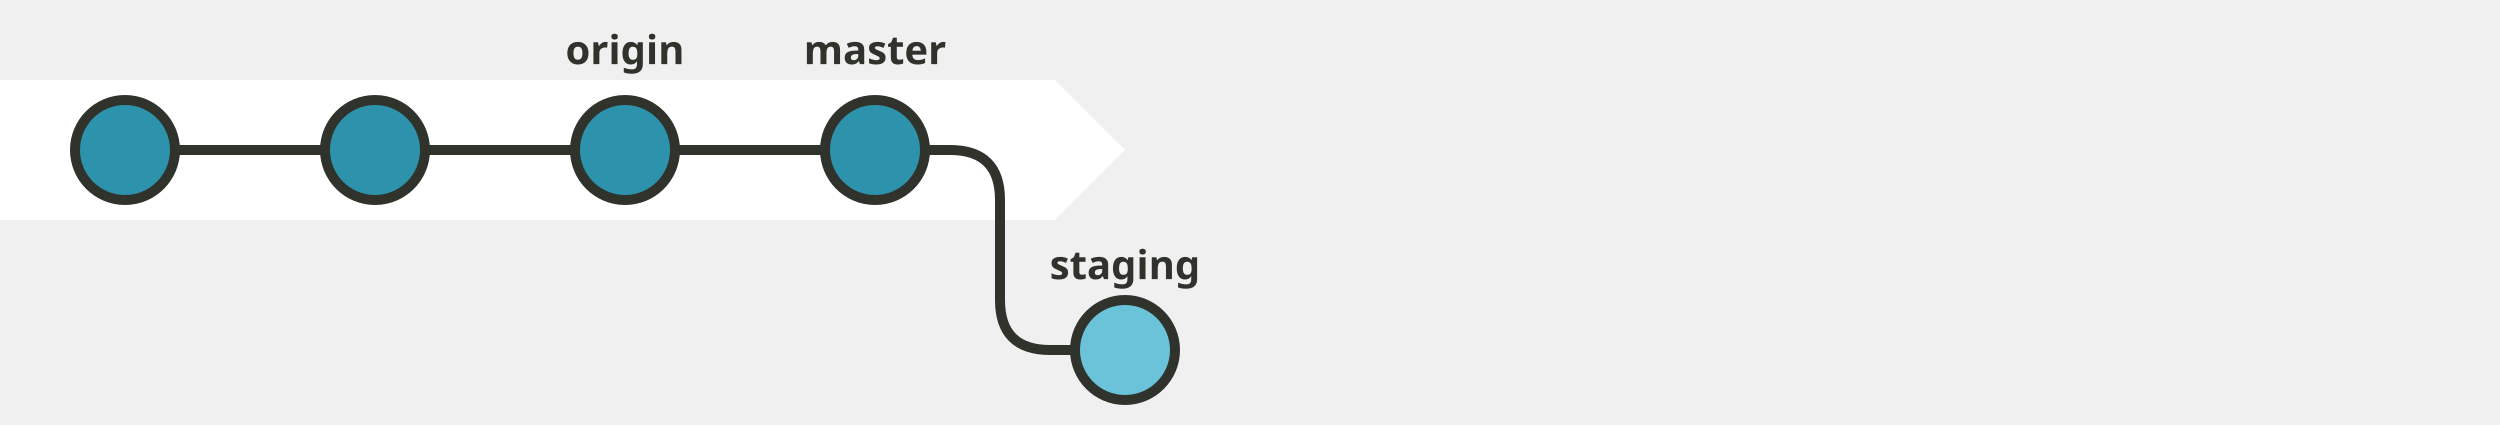
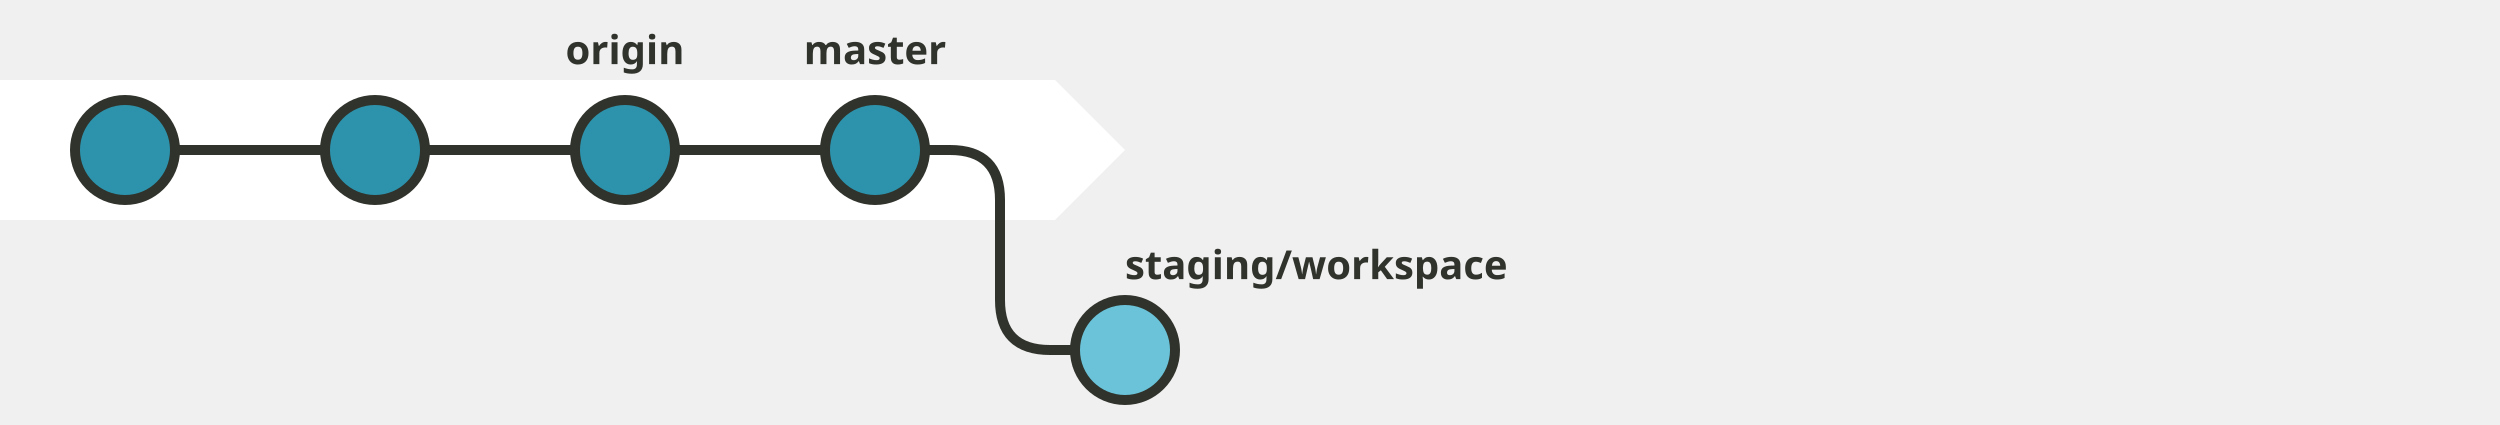
<svg xmlns="http://www.w3.org/2000/svg" id="svg20220701-1-1" width="100%" viewBox="0 0 1000 170">
  <style>
      #svg20220701-1-1 {
        border: 1px solid #e8e8e8;
        background-color: #f5f5f5;
      }
      .svg20220701-1-t1 {
        font-family: sans-serif;
        font-size: 16px;
        font-weight: bold;
        dominant-baseline: middle;
      }
  </style>
  <path stroke="none" fill="#ffffff" d="M 0 32 L 422 32 L 450 60 L 422 88 L 0 88 Z" />
  <path stroke-width="4" fill="none" stroke="#2f332b" d="M 70 60 L 130 60" />
  <path stroke-width="4" fill="none" stroke="#2f332b" d="M 170 60 L 230 60" />
  <path stroke-width="4" fill="none" stroke="#2f332b" d="M 270 60 L 330 60" />
  <path stroke-width="4" fill="none" stroke="#2f332b" d="M 370 60 L 380 60 Q 400 60 400 80 L 400 120 Q 400 140 420 140 L 430 140" />
  <circle cx="50" cy="60" r="20" stroke-width="4" stroke="#2f332b" fill="#2d93ad" />
  <circle cx="150" cy="60" r="20" stroke-width="4" stroke="#2f332b" fill="#2d93ad" />
  <circle cx="250" cy="60" r="20" stroke-width="4" stroke="#2f332b" fill="#2d93ad" />
  <circle cx="350" cy="60" r="20" stroke-width="4" stroke="#2f332b" fill="#2d93ad" />
  <circle cx="450" cy="140" r="20" stroke-width="4" stroke="#2f332b" fill="#6ac3d9" />
  <text class="svg20220701-1-t1" x="250" y="20" fill="#2f332b" text-anchor="middle">origin</text>
  <text class="svg20220701-1-t1" x="350" y="20" fill="#2f332b" text-anchor="middle">master</text>
-   <text class="svg20220701-1-t1" x="450" y="106" fill="#2f332b" text-anchor="middle">staging</text>
+   <text class="svg20220701-1-t1" x="450" y="106" fill="#2f332b" text-anchor="start">staging/workspace</text>
</svg>
